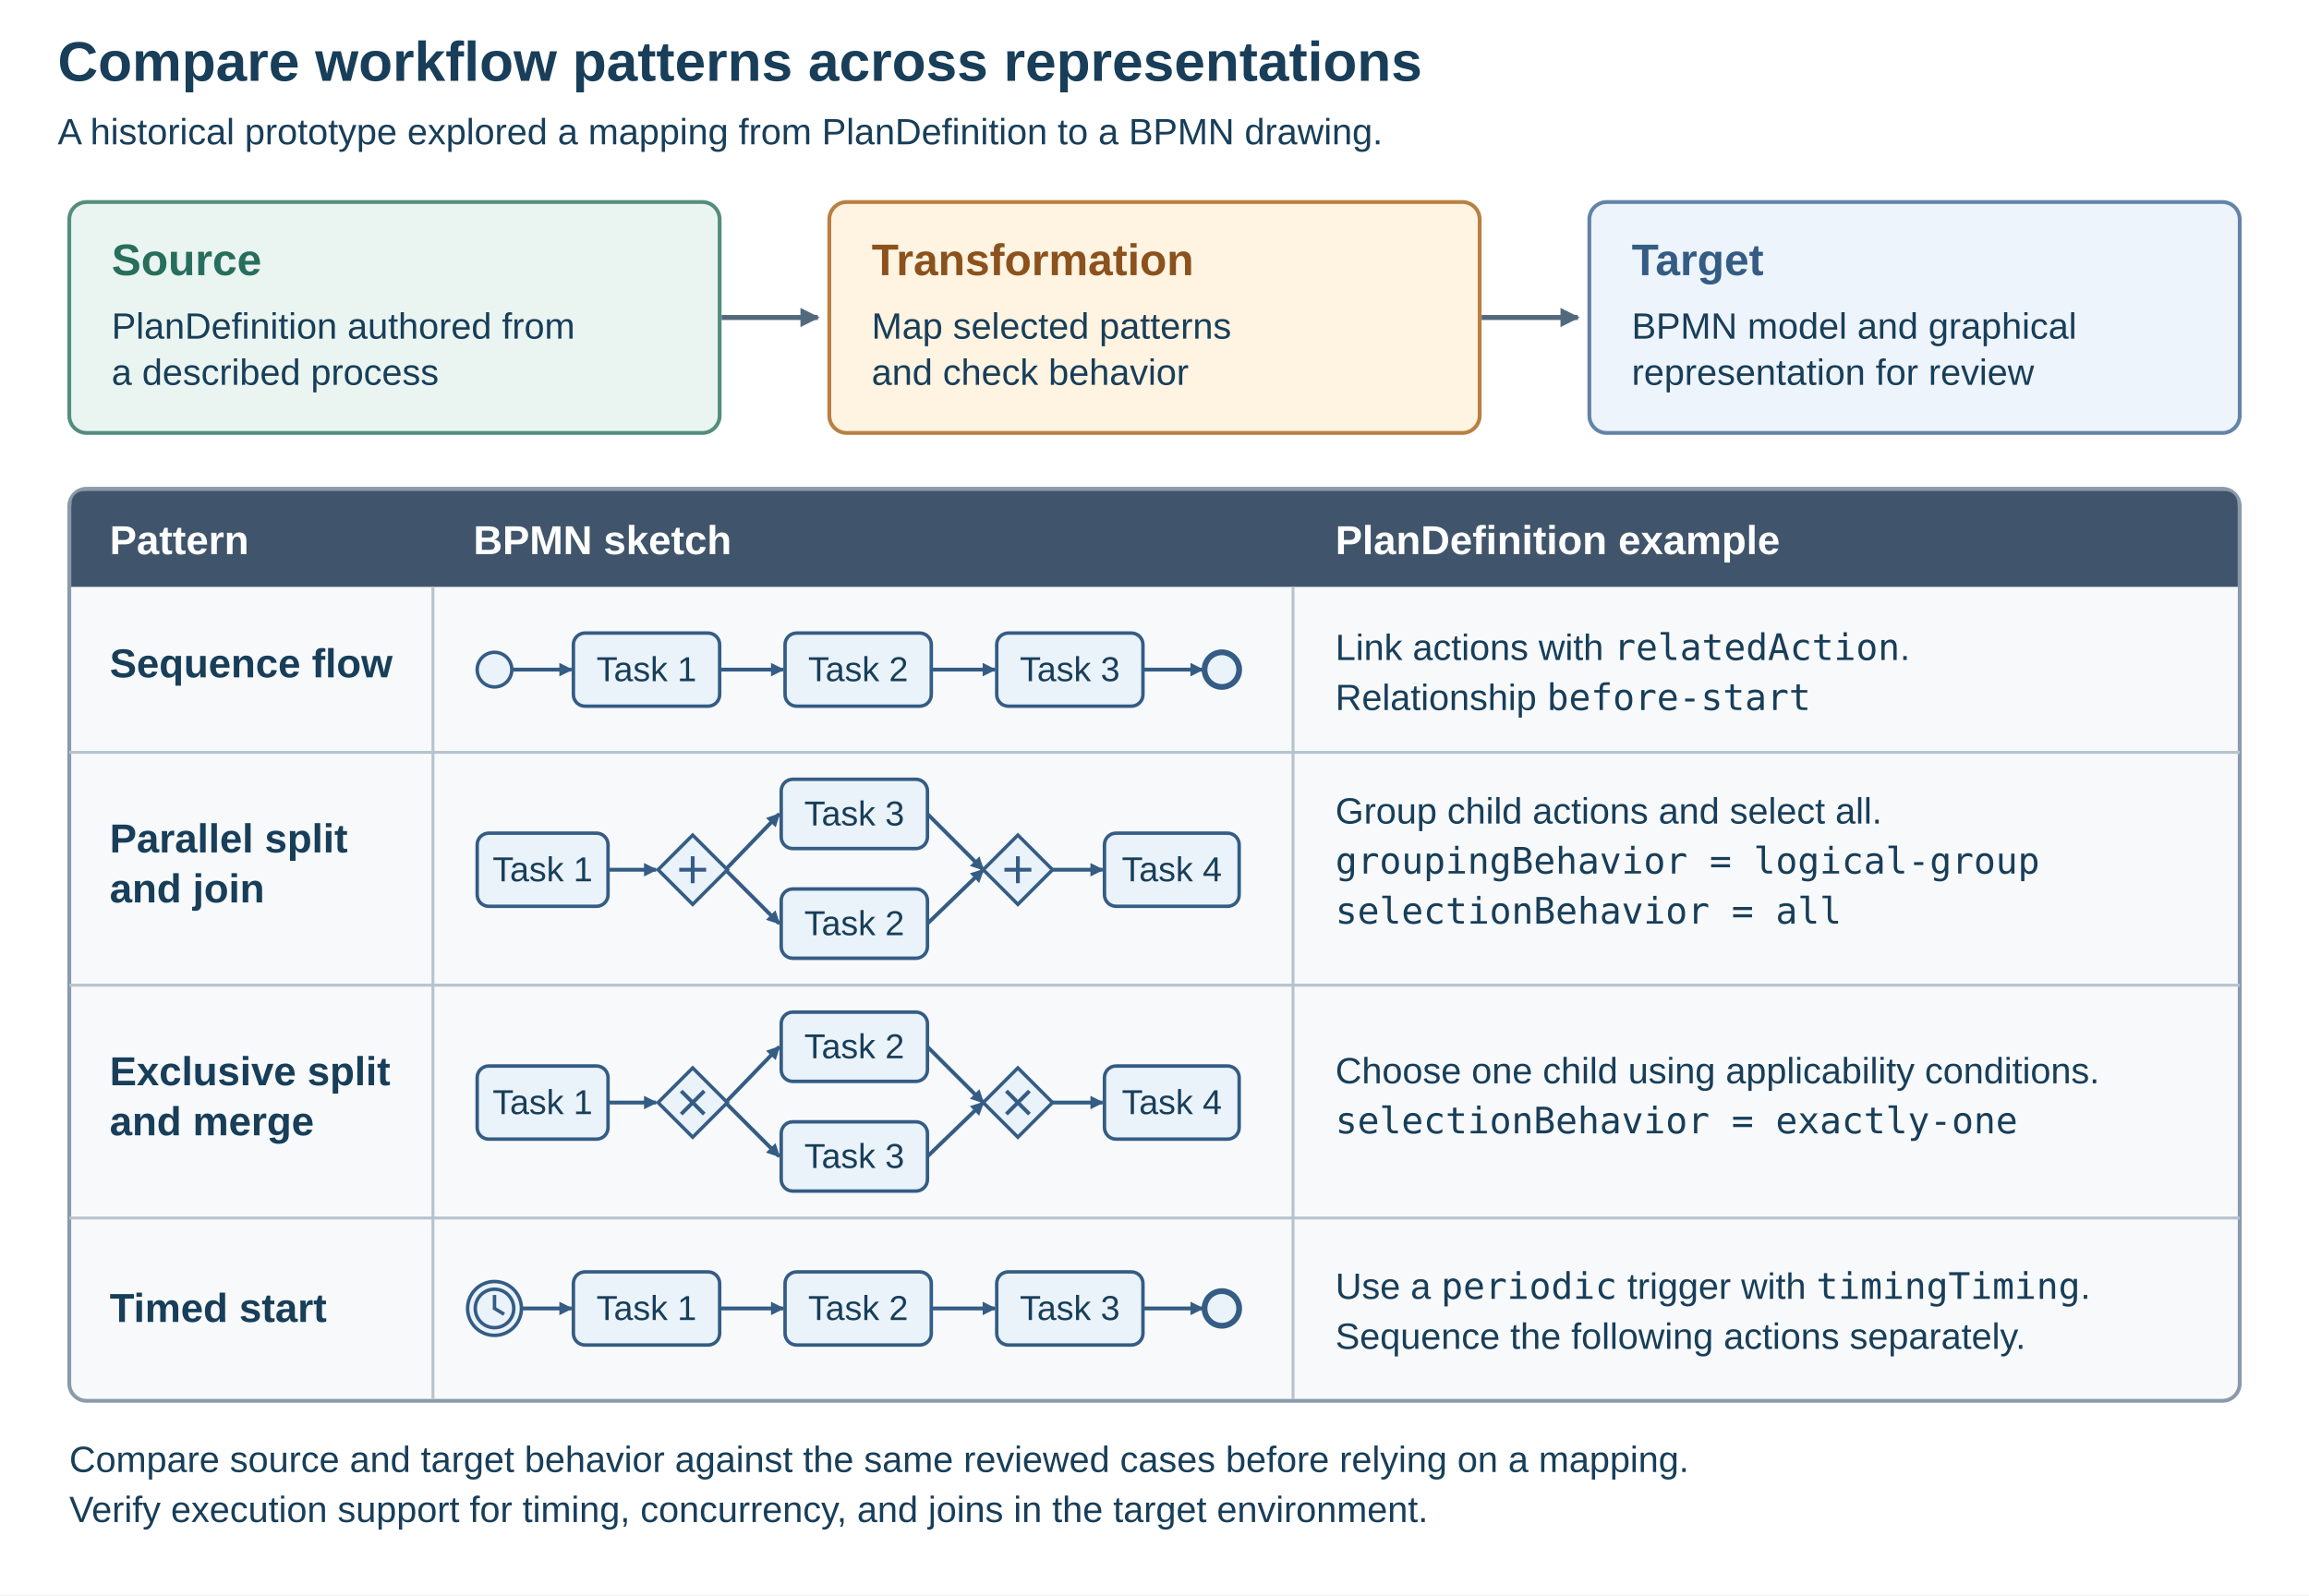
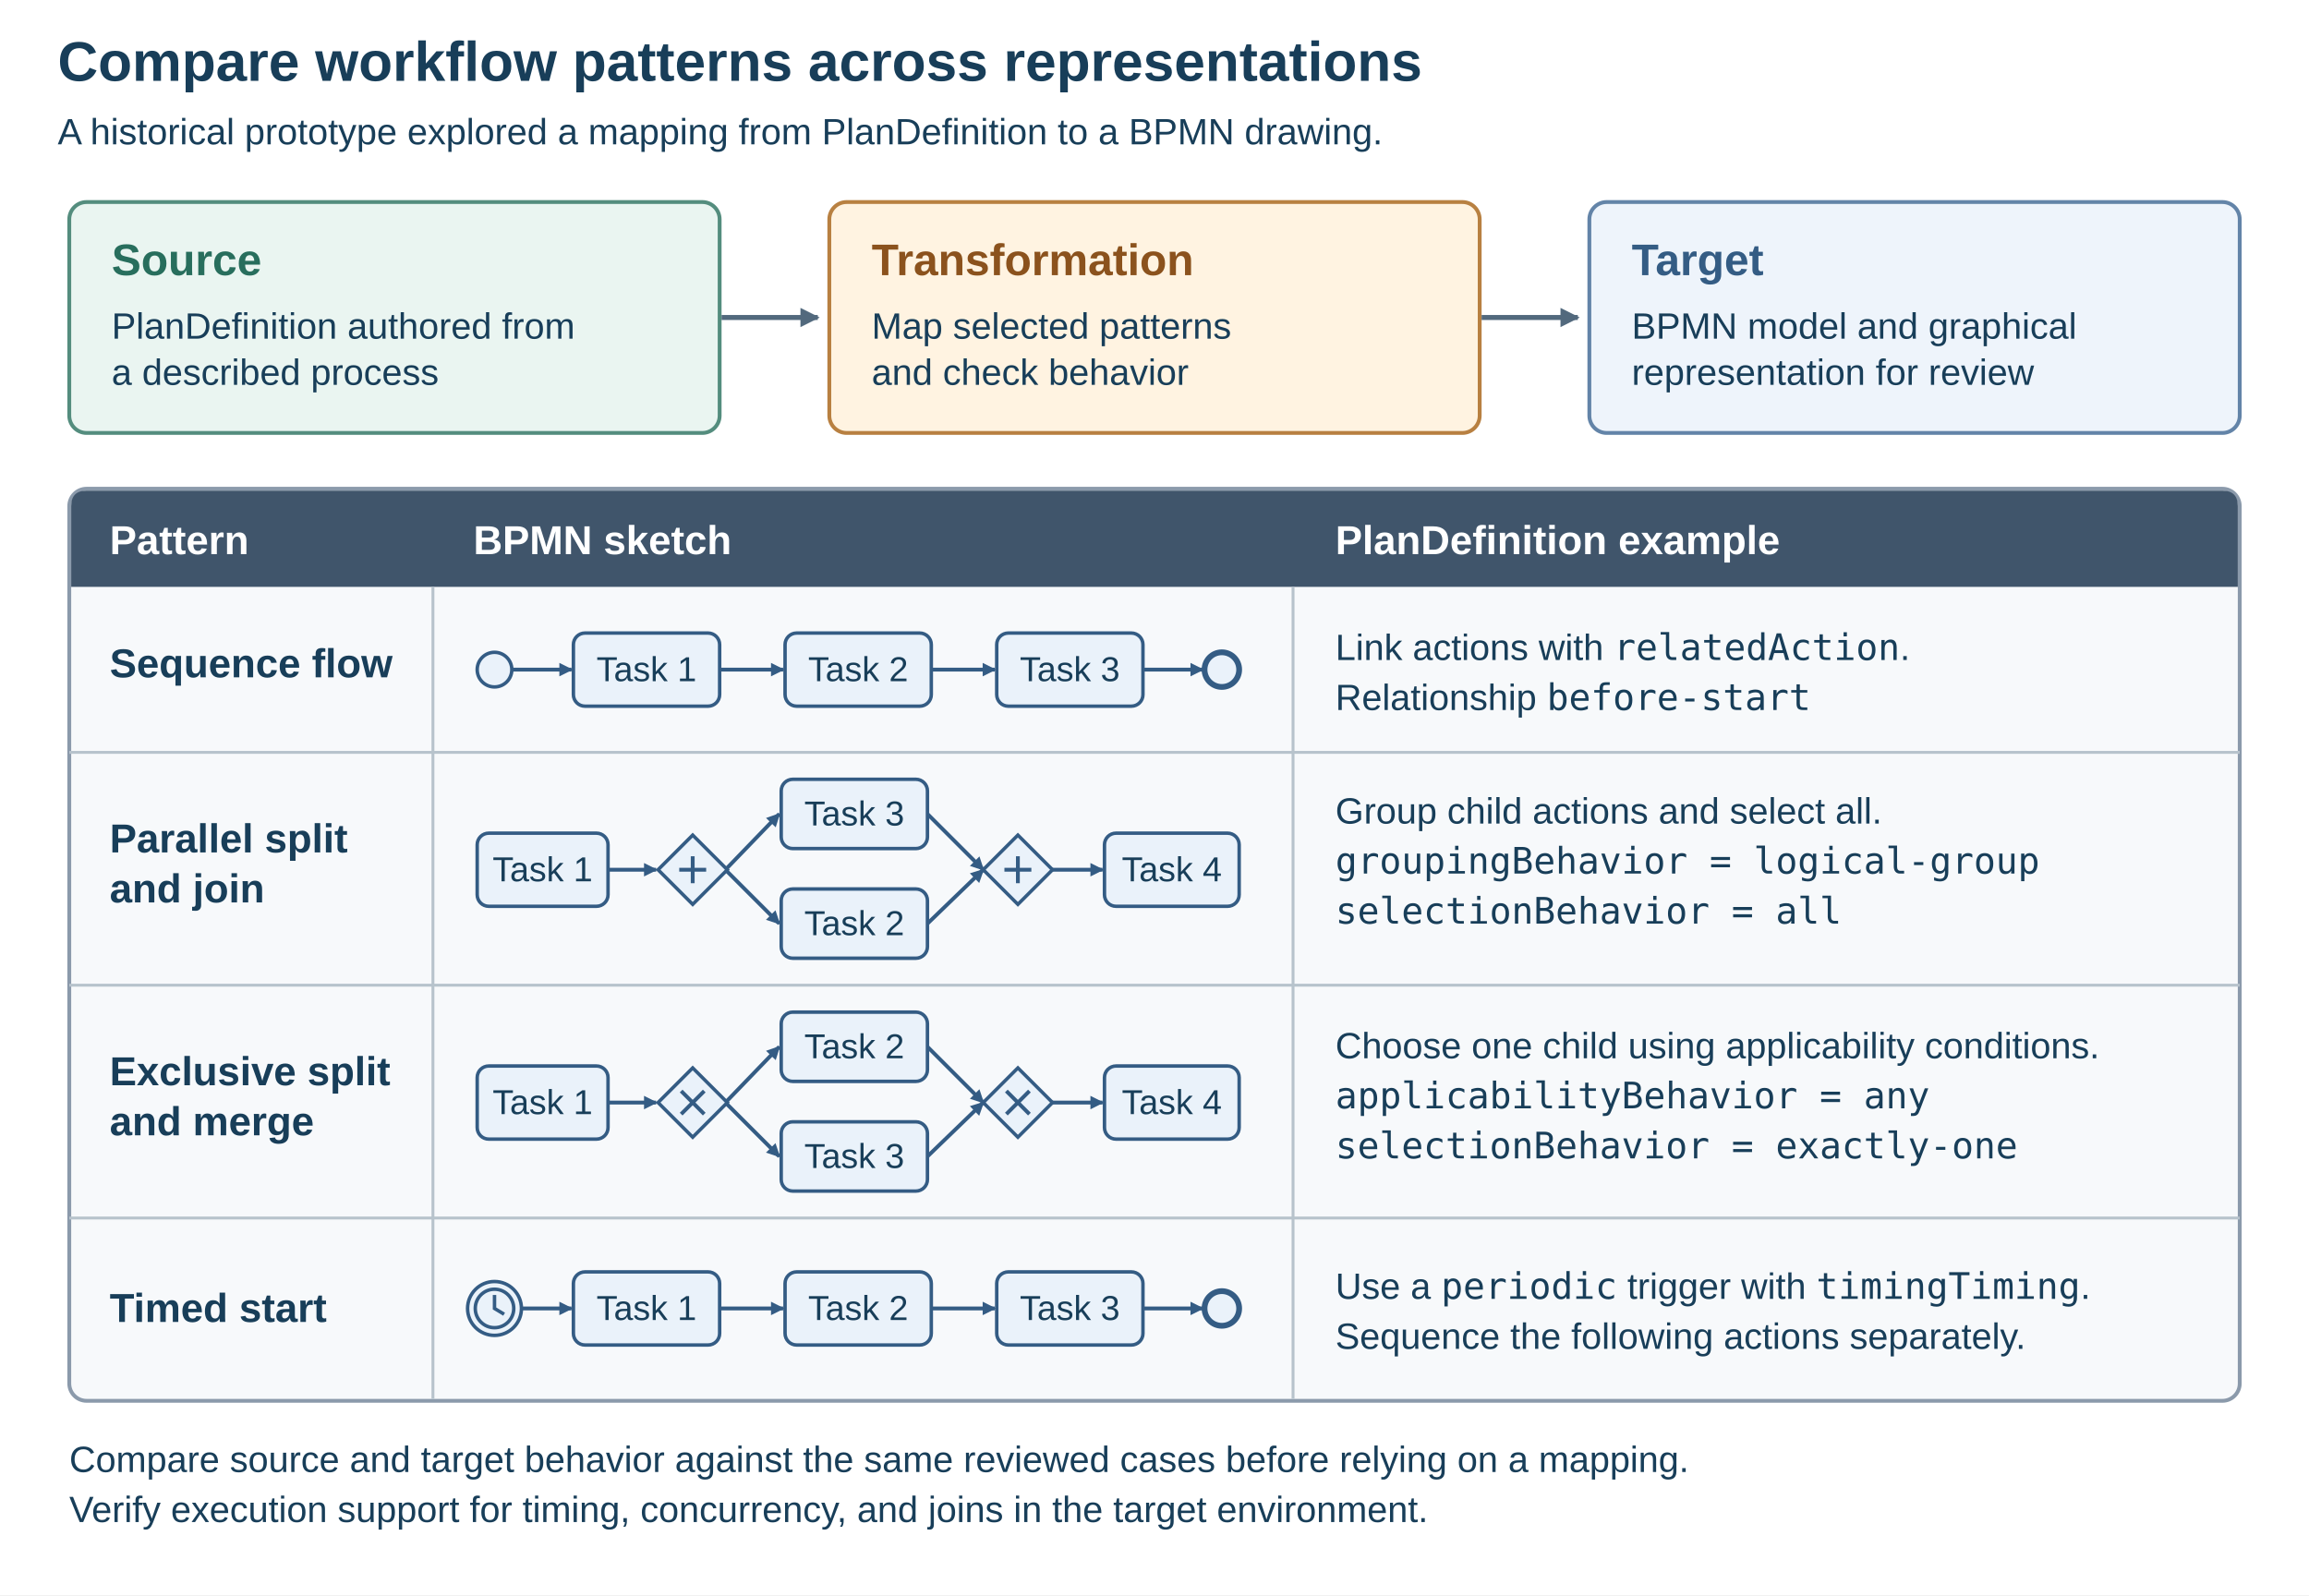
<svg xmlns="http://www.w3.org/2000/svg" viewBox="0 0 1200 829" role="img" aria-labelledby="title description">
  <defs>
    <marker id="arrow" viewBox="0 0 10 10" refX="9" refY="5" markerWidth="10" markerHeight="10" markerUnits="userSpaceOnUse" orient="auto">
      <path d="M0 0L10 5L0 10Z" fill="#52697d" />
    </marker>
    <marker id="mini-arrow" viewBox="0 0 10 10" refX="9" refY="5" markerWidth="7" markerHeight="7" markerUnits="userSpaceOnUse" orient="auto">
      <path d="M0 0L10 5L0 10Z" fill="#345c84" />
    </marker>
  </defs>
  <rect width="1200" height="829" fill="#fff" />
  <g font-family="Arial, Helvetica, sans-serif" fill="#183e59">
    <g id="heading">
      <text x="30" y="42" text-anchor="start" font-size="29" fill="#183e59" font-weight="700">Compare workflow patterns across representations</text>
      <text x="30" y="75" font-size="19">A historical prototype explored a mapping from PlanDefinition to a BPMN drawing.</text>
    </g>
    <g id="source-transform-target">
      <rect x="36" y="105" width="338" height="120" rx="9" fill="#eaf5f1" stroke="#548d7e" stroke-width="2" />
      <rect x="431" y="105" width="338" height="120" rx="9" fill="#fff3e1" stroke="#b88041" stroke-width="2" />
      <rect x="826" y="105" width="338" height="120" rx="9" fill="#eef4fb" stroke="#6384a8" stroke-width="2" />
      <g fill="none" stroke="#52697d" stroke-width="2.6" marker-end="url(#arrow)">
        <path d="M375 165H425" />
        <path d="M770 165H820" />
      </g>
      <g font-size="23" font-weight="700">
        <text x="58" y="143" fill="#286e5d">Source</text>
        <text x="453" y="143" fill="#8b521d">Transformation</text>
        <text x="848" y="143" fill="#345c84">Target</text>
      </g>
      <g font-size="19">
        <text x="58" y="176">
          <tspan x="58">PlanDefinition authored from</tspan>
          <tspan x="58" dy="24">a described process</tspan>
        </text>
        <text x="453" y="176">
          <tspan x="453">Map selected patterns</tspan>
          <tspan x="453" dy="24">and check behavior</tspan>
        </text>
        <text x="848" y="176">
          <tspan x="848">BPMN model and graphical</tspan>
          <tspan x="848" dy="24">representation for review</tspan>
        </text>
      </g>
    </g>
    <g id="pattern-comparison">
      <rect x="36" y="254" width="1128" height="474" rx="9" fill="#f7f9fb" stroke="#8b9aab" stroke-width="2" />
      <path d="M45 255H1155Q1163 255 1163 263V305H37V263Q37 255 45 255Z" fill="#40556b" />
      <path d="M225 305V727M672 305V727M36 391H1164M36 512H1164M36 633H1164" fill="none" stroke="#b7c3cc" stroke-width="1.5" />
      <g id="column-headings" font-size="21" font-weight="700" fill="#fff">
        <text x="57" y="288">Pattern</text>
        <text x="246" y="288">BPMN sketch</text>
        <text x="694" y="288">PlanDefinition example</text>
      </g>
      <g id="sequence-flow">
        <text x="57" y="352" font-size="21" font-weight="700">Sequence flow</text>
        <g stroke="#345c84" stroke-width="2" fill="none" marker-end="url(#mini-arrow)">
          <path d="M266 348H297" />
          <path d="M374 348H407" />
          <path d="M484 348H517" />
          <path d="M594 348H625" />
        </g>
        <g fill="#eaf2fa" stroke="#345c84" stroke-width="1.8">
          <circle cx="257" cy="348" r="9" />
          <rect x="298" y="329" width="76" height="38" rx="6" />
          <rect x="408" y="329" width="76" height="38" rx="6" />
          <rect x="518" y="329" width="76" height="38" rx="6" />
          <circle cx="635" cy="348" r="9" stroke-width="3" />
        </g>
        <g font-size="18" text-anchor="middle">
          <text x="336" y="354">Task 1</text>
          <text x="446" y="354">Task 2</text>
          <text x="556" y="354">Task 3</text>
        </g>
        <text x="694" y="343" font-size="19">Link actions with <tspan font-family="monospace">relatedAction</tspan>.</text>
        <text x="694" y="369" font-size="19">Relationship <tspan font-family="monospace">before-start</tspan>
        </text>
      </g>
      <g id="parallel-split">
        <text x="57" y="443" font-size="21" font-weight="700">
          <tspan x="57">Parallel split</tspan>
          <tspan x="57" dy="26">and join</tspan>
        </text>
        <g stroke="#345c84" stroke-width="2" fill="none" marker-end="url(#mini-arrow)">
          <path d="M316 452H341" />
          <path d="M377 452L405 423" />
          <path d="M377 452L405 480" />
          <path d="M482 423L511 452" />
          <path d="M482 480L511 452" />
          <path d="M546 452H573" />
        </g>
        <g fill="#eaf2fa" stroke="#345c84" stroke-width="1.8">
          <rect x="248" y="433" width="68" height="38" rx="6" />
          <path d="M360 434L378 452L360 470L342 452Z" />
          <rect x="406" y="405" width="76" height="36" rx="6" />
          <rect x="406" y="462" width="76" height="36" rx="6" />
          <path d="M529 434L547 452L529 470L511 452Z" />
          <rect x="574" y="433" width="70" height="38" rx="6" />
        </g>
        <path d="M353 452H367M360 445V459M522 452H536M529 445V459" fill="none" stroke="#345c84" stroke-width="2" />
        <g font-size="18" text-anchor="middle">
          <text x="282" y="458">Task 1</text>
          <text x="444" y="429">Task 3</text>
          <text x="444" y="486">Task 2</text>
          <text x="609" y="458">Task 4</text>
        </g>
        <text x="694" y="428" font-size="19">Group child actions and select all.</text>
        <text x="694" y="454" font-size="19" font-family="monospace">groupingBehavior = logical-group</text>
        <text x="694" y="480" font-size="19" font-family="monospace">selectionBehavior = all</text>
      </g>
      <g id="exclusive-split">
        <text x="57" y="564" font-size="21" font-weight="700">
          <tspan x="57">Exclusive split</tspan>
          <tspan x="57" dy="26">and merge</tspan>
        </text>
        <g stroke="#345c84" stroke-width="2" fill="none" marker-end="url(#mini-arrow)">
          <path d="M316 573H341" />
          <path d="M377 573L405 544" />
          <path d="M377 573L405 601" />
          <path d="M482 544L511 573" />
          <path d="M482 601L511 573" />
          <path d="M546 573H573" />
        </g>
        <g fill="#eaf2fa" stroke="#345c84" stroke-width="1.8">
          <rect x="248" y="554" width="68" height="38" rx="6" />
          <path d="M360 555L378 573L360 591L342 573Z" />
          <rect x="406" y="526" width="76" height="36" rx="6" />
          <rect x="406" y="583" width="76" height="36" rx="6" />
          <path d="M529 555L547 573L529 591L511 573Z" />
          <rect x="574" y="554" width="70" height="38" rx="6" />
        </g>
        <path d="M354 567L366 579M366 567L354 579M523 567L535 579M535 567L523 579" fill="none" stroke="#345c84" stroke-width="2" />
        <g font-size="18" text-anchor="middle">
          <text x="282" y="579">Task 1</text>
          <text x="444" y="550">Task 2</text>
          <text x="444" y="607">Task 3</text>
          <text x="609" y="579">Task 4</text>
        </g>
-         <text x="694" y="563" font-size="19">Choose one child using applicability conditions.</text>
-         <text x="694" y="589" font-size="19" font-family="monospace">selectionBehavior = exactly-one</text>
+         <text x="694" y="550" font-size="19">Choose one child using applicability conditions.</text>
+         <text x="694" y="576" font-size="19" font-family="monospace">applicabilityBehavior = any</text>
+         <text x="694" y="602" font-size="19" font-family="monospace">selectionBehavior = exactly-one</text>
      </g>
      <g id="timed-start">
        <text x="57" y="687" font-size="21" font-weight="700">Timed start</text>
        <g stroke="#345c84" stroke-width="2" fill="none" marker-end="url(#mini-arrow)">
          <path d="M271 680H297" />
          <path d="M374 680H407" />
          <path d="M484 680H517" />
          <path d="M594 680H625" />
        </g>
        <g fill="#eaf2fa" stroke="#345c84" stroke-width="1.8">
          <circle cx="257" cy="680" r="14" />
          <circle cx="257" cy="680" r="10" />
          <path d="M257 673V680L262 683" fill="none" />
          <rect x="298" y="661" width="76" height="38" rx="6" />
          <rect x="408" y="661" width="76" height="38" rx="6" />
          <rect x="518" y="661" width="76" height="38" rx="6" />
          <circle cx="635" cy="680" r="9" stroke-width="3" />
        </g>
        <g font-size="18" text-anchor="middle">
          <text x="336" y="686">Task 1</text>
          <text x="446" y="686">Task 2</text>
          <text x="556" y="686">Task 3</text>
        </g>
        <text x="694" y="675" font-size="19">Use a <tspan font-family="monospace">periodic</tspan> trigger with <tspan font-family="monospace">timingTiming</tspan>.</text>
        <text x="694" y="701" font-size="19">Sequence the following actions separately.</text>
      </g>
    </g>
    <g id="review-guidance">
      <text x="36" y="765" font-size="19">Compare source and target behavior against the same reviewed cases before relying on a mapping.</text>
      <text x="36" y="791" font-size="19">Verify execution support for timing, concurrency, and joins in the target environment.</text>
    </g>
  </g>
</svg>
